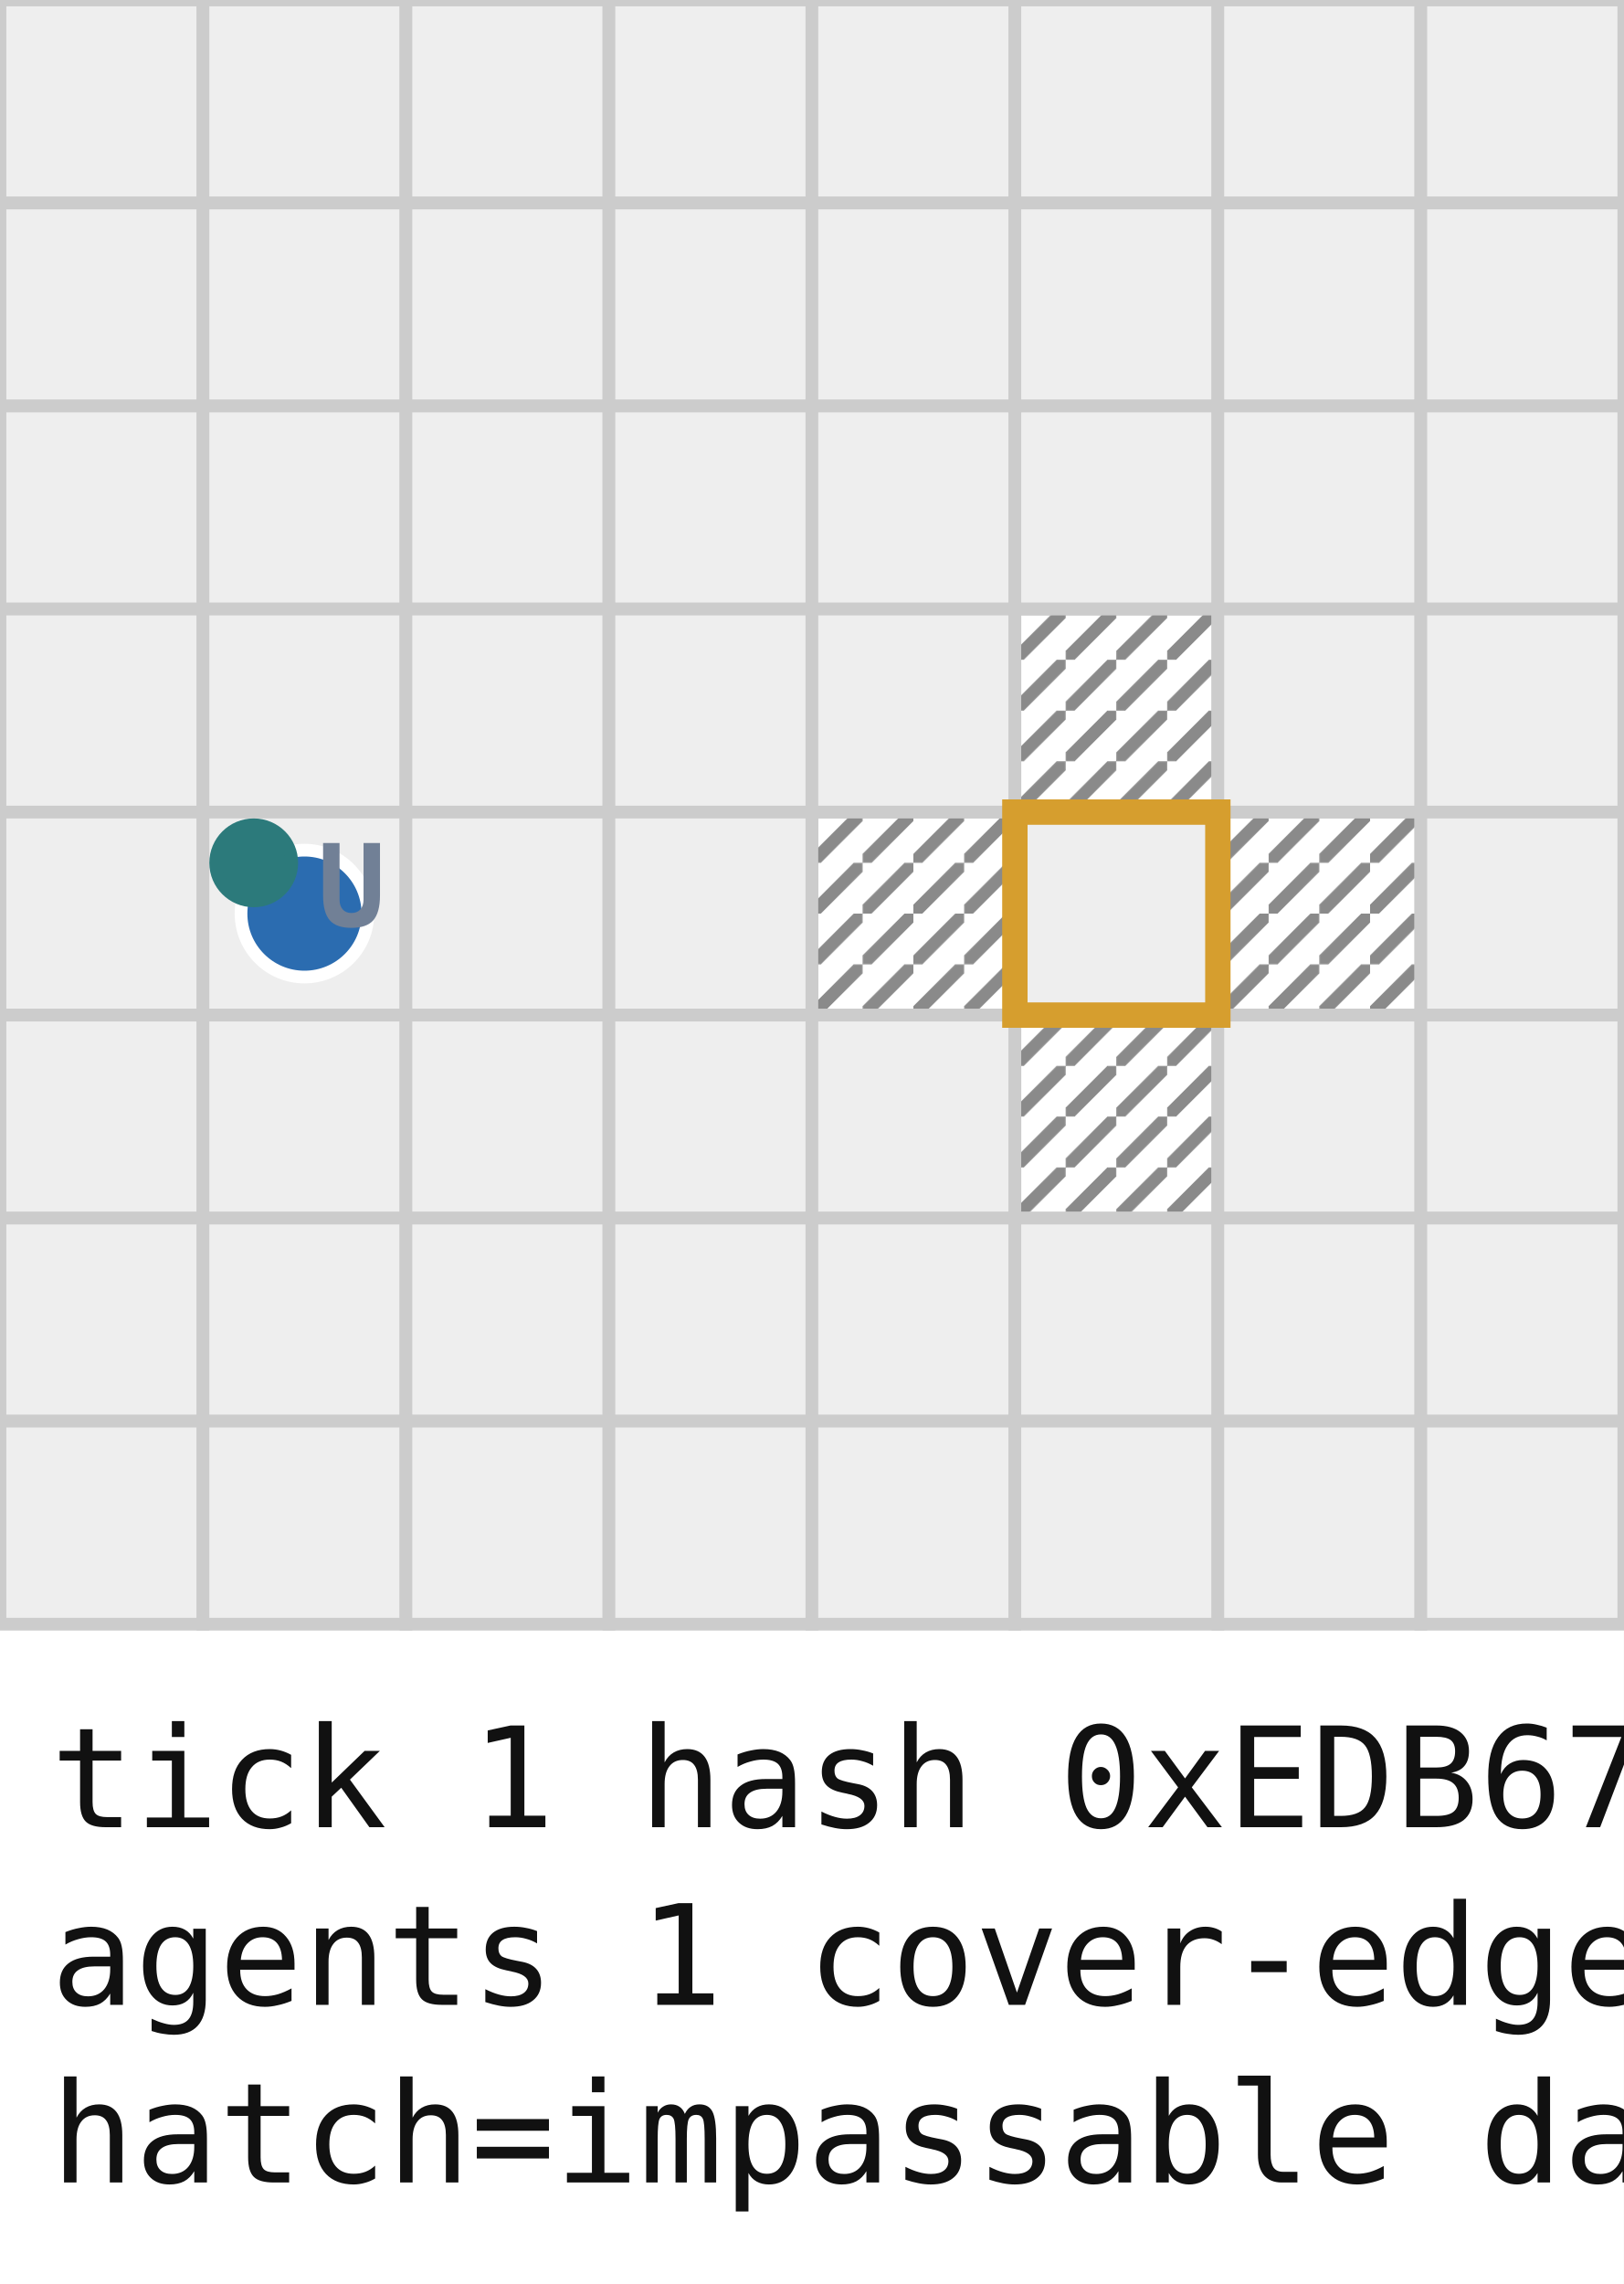
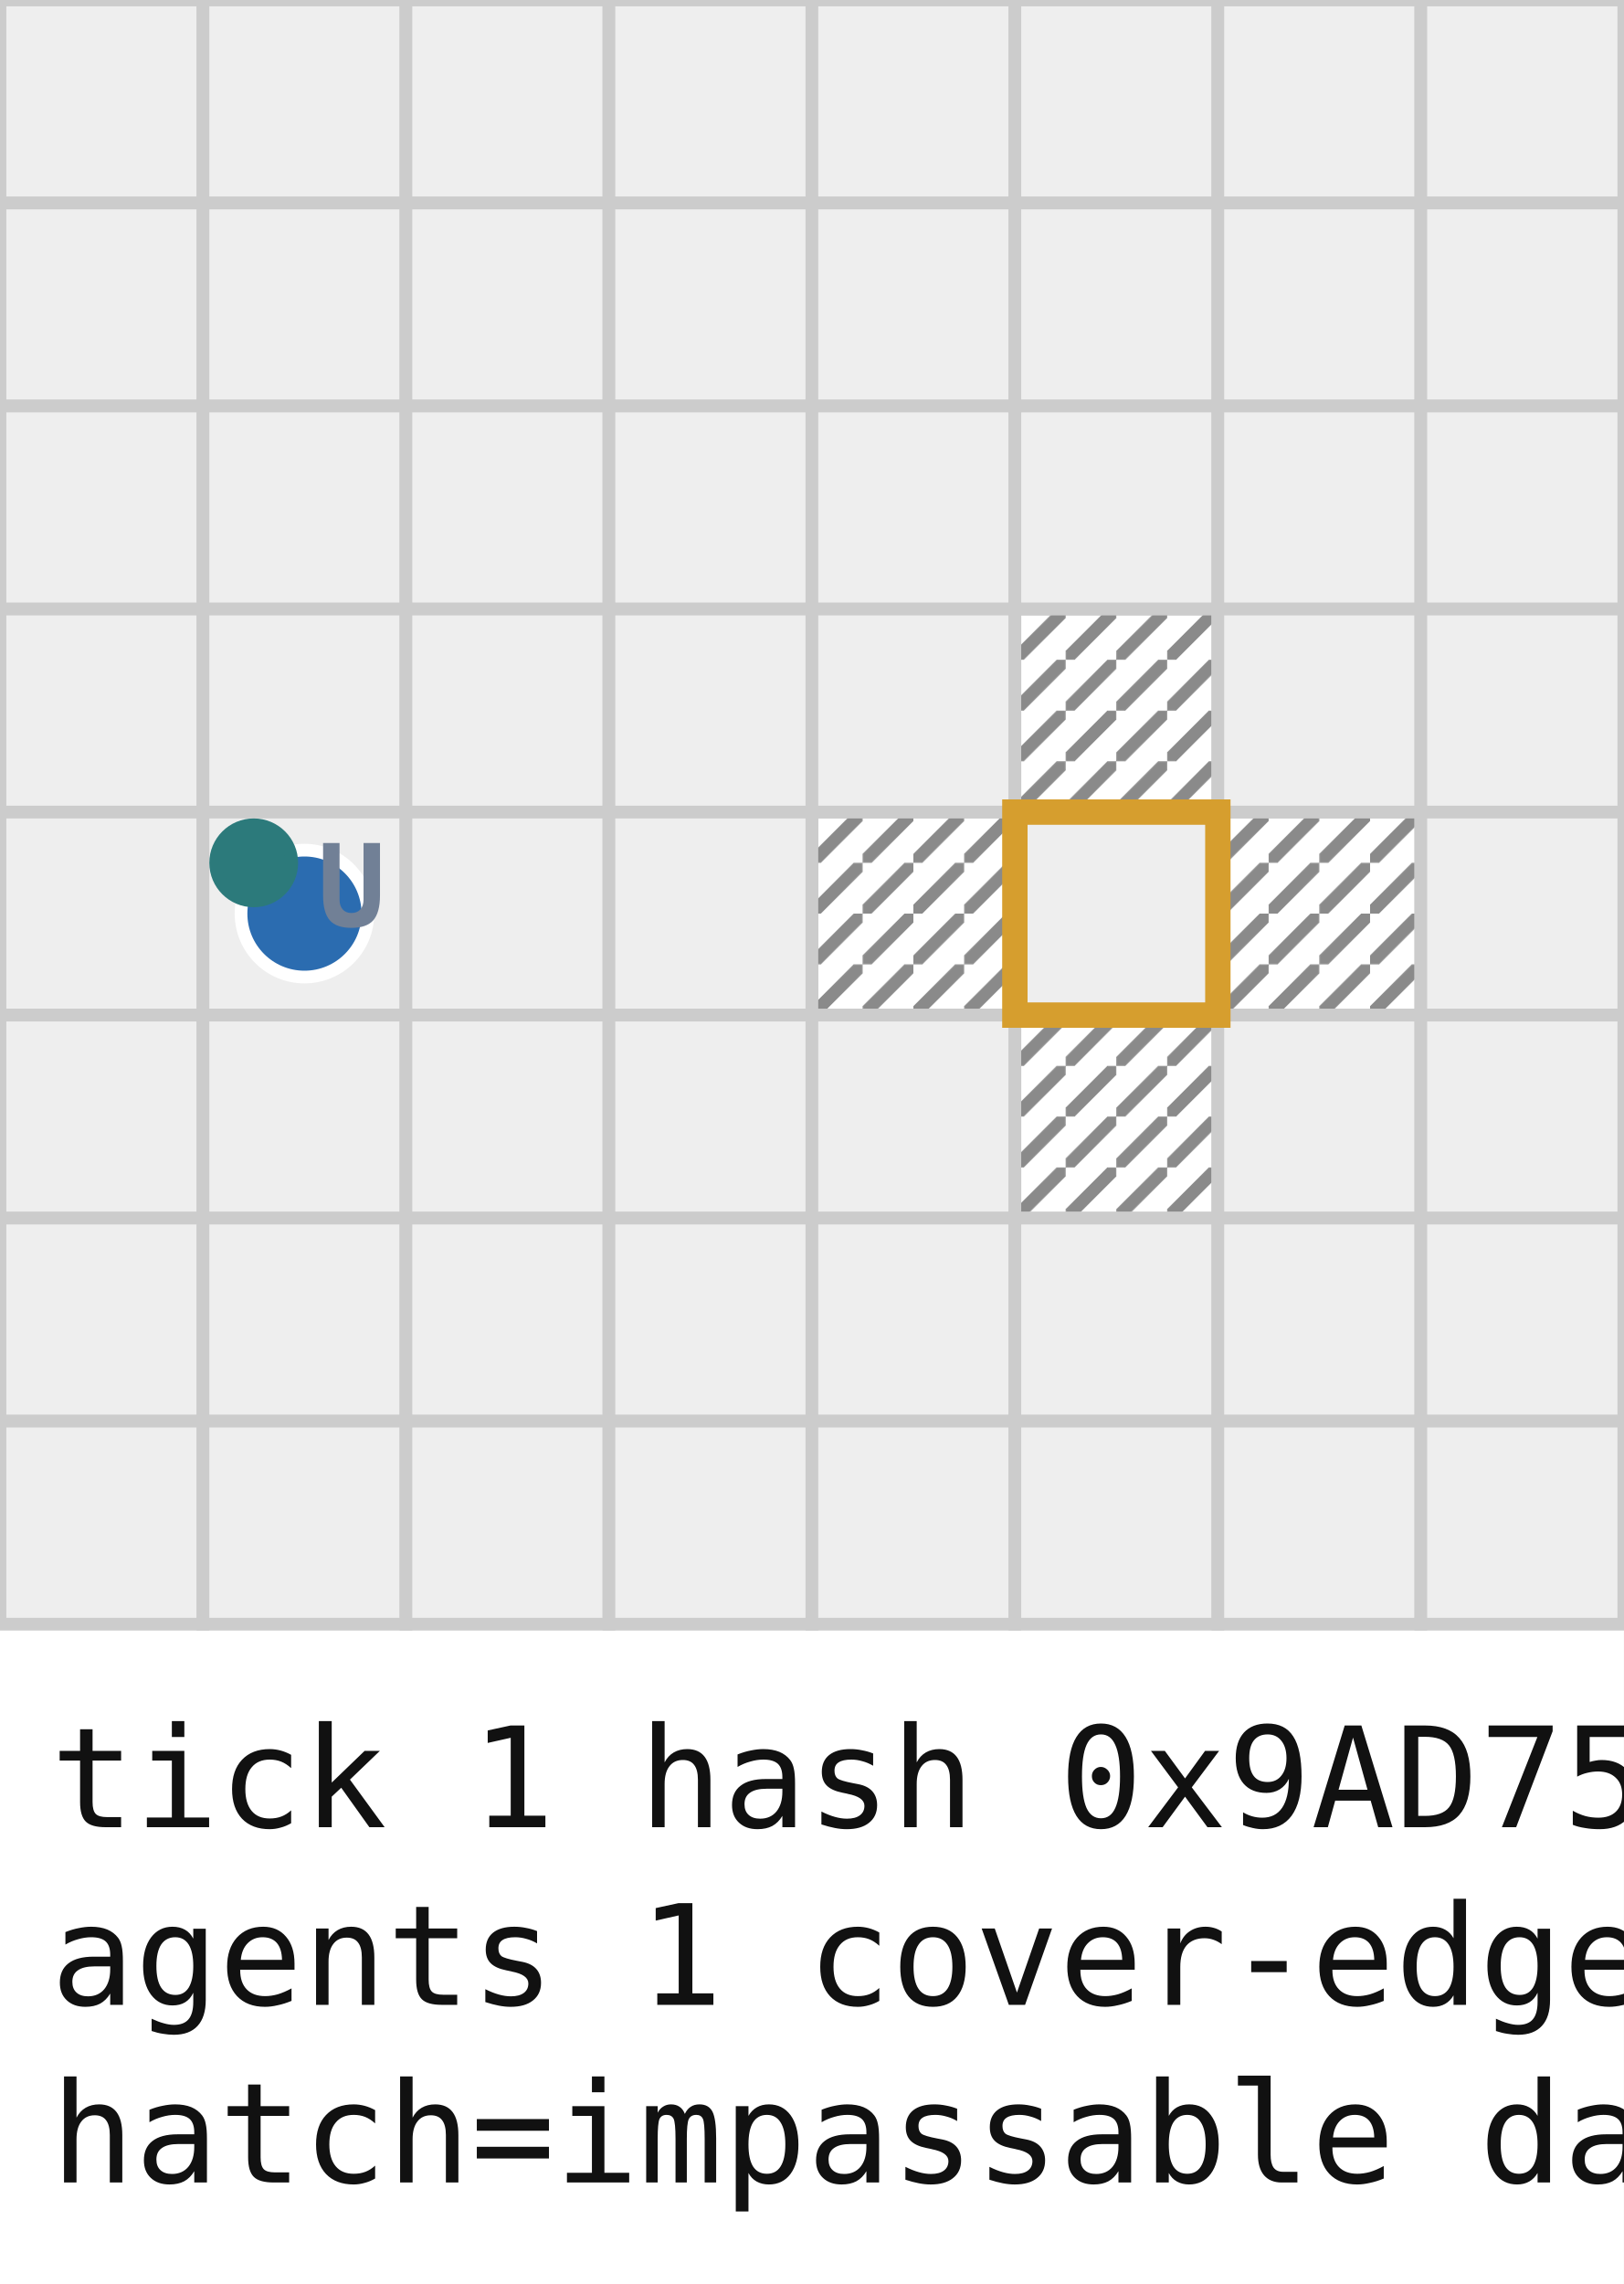
<svg xmlns="http://www.w3.org/2000/svg" width="128" height="180" viewBox="0 0 128 180">
  <defs>
    <pattern id="cw-hatch" width="4" height="4" patternUnits="userSpaceOnUse">
      <path d="M0,4 L4,0" stroke="#8a8a8a" stroke-width="1" />
    </pattern>
  </defs>
  <rect x="0" y="0" width="128" height="180" fill="#ffffff" />
  <rect x="0" y="0" width="16" height="16" fill="rgb(238,238,238)" stroke="#cccccc" stroke-width="1" />
  <rect x="16" y="0" width="16" height="16" fill="rgb(238,238,238)" stroke="#cccccc" stroke-width="1" />
  <rect x="32" y="0" width="16" height="16" fill="rgb(238,238,238)" stroke="#cccccc" stroke-width="1" />
  <rect x="48" y="0" width="16" height="16" fill="rgb(238,238,238)" stroke="#cccccc" stroke-width="1" />
  <rect x="64" y="0" width="16" height="16" fill="rgb(238,238,238)" stroke="#cccccc" stroke-width="1" />
  <rect x="80" y="0" width="16" height="16" fill="rgb(238,238,238)" stroke="#cccccc" stroke-width="1" />
  <rect x="96" y="0" width="16" height="16" fill="rgb(238,238,238)" stroke="#cccccc" stroke-width="1" />
  <rect x="112" y="0" width="16" height="16" fill="rgb(238,238,238)" stroke="#cccccc" stroke-width="1" />
  <rect x="0" y="16" width="16" height="16" fill="rgb(238,238,238)" stroke="#cccccc" stroke-width="1" />
  <rect x="16" y="16" width="16" height="16" fill="rgb(238,238,238)" stroke="#cccccc" stroke-width="1" />
  <rect x="32" y="16" width="16" height="16" fill="rgb(238,238,238)" stroke="#cccccc" stroke-width="1" />
  <rect x="48" y="16" width="16" height="16" fill="rgb(238,238,238)" stroke="#cccccc" stroke-width="1" />
  <rect x="64" y="16" width="16" height="16" fill="rgb(238,238,238)" stroke="#cccccc" stroke-width="1" />
  <rect x="80" y="16" width="16" height="16" fill="rgb(238,238,238)" stroke="#cccccc" stroke-width="1" />
  <rect x="96" y="16" width="16" height="16" fill="rgb(238,238,238)" stroke="#cccccc" stroke-width="1" />
  <rect x="112" y="16" width="16" height="16" fill="rgb(238,238,238)" stroke="#cccccc" stroke-width="1" />
  <rect x="0" y="32" width="16" height="16" fill="rgb(238,238,238)" stroke="#cccccc" stroke-width="1" />
  <rect x="16" y="32" width="16" height="16" fill="rgb(238,238,238)" stroke="#cccccc" stroke-width="1" />
  <rect x="32" y="32" width="16" height="16" fill="rgb(238,238,238)" stroke="#cccccc" stroke-width="1" />
  <rect x="48" y="32" width="16" height="16" fill="rgb(238,238,238)" stroke="#cccccc" stroke-width="1" />
  <rect x="64" y="32" width="16" height="16" fill="rgb(238,238,238)" stroke="#cccccc" stroke-width="1" />
  <rect x="80" y="32" width="16" height="16" fill="rgb(238,238,238)" stroke="#cccccc" stroke-width="1" />
  <rect x="96" y="32" width="16" height="16" fill="rgb(238,238,238)" stroke="#cccccc" stroke-width="1" />
  <rect x="112" y="32" width="16" height="16" fill="rgb(238,238,238)" stroke="#cccccc" stroke-width="1" />
  <rect x="0" y="48" width="16" height="16" fill="rgb(238,238,238)" stroke="#cccccc" stroke-width="1" />
  <rect x="16" y="48" width="16" height="16" fill="rgb(238,238,238)" stroke="#cccccc" stroke-width="1" />
  <rect x="32" y="48" width="16" height="16" fill="rgb(238,238,238)" stroke="#cccccc" stroke-width="1" />
  <rect x="48" y="48" width="16" height="16" fill="rgb(238,238,238)" stroke="#cccccc" stroke-width="1" />
  <rect x="64" y="48" width="16" height="16" fill="rgb(238,238,238)" stroke="#cccccc" stroke-width="1" />
  <rect x="80" y="48" width="16" height="16" fill="url(#cw-hatch)" stroke="#cccccc" stroke-width="1" />
  <rect x="96" y="48" width="16" height="16" fill="rgb(238,238,238)" stroke="#cccccc" stroke-width="1" />
  <rect x="112" y="48" width="16" height="16" fill="rgb(238,238,238)" stroke="#cccccc" stroke-width="1" />
  <rect x="0" y="64" width="16" height="16" fill="rgb(238,238,238)" stroke="#cccccc" stroke-width="1" />
  <rect x="16" y="64" width="16" height="16" fill="rgb(238,238,238)" stroke="#cccccc" stroke-width="1" />
  <rect x="32" y="64" width="16" height="16" fill="rgb(238,238,238)" stroke="#cccccc" stroke-width="1" />
  <rect x="48" y="64" width="16" height="16" fill="rgb(238,238,238)" stroke="#cccccc" stroke-width="1" />
  <rect x="64" y="64" width="16" height="16" fill="url(#cw-hatch)" stroke="#cccccc" stroke-width="1" />
  <rect x="80" y="64" width="16" height="16" fill="rgb(238,238,238)" stroke="#cccccc" stroke-width="1" />
  <rect x="96" y="64" width="16" height="16" fill="url(#cw-hatch)" stroke="#cccccc" stroke-width="1" />
  <rect x="112" y="64" width="16" height="16" fill="rgb(238,238,238)" stroke="#cccccc" stroke-width="1" />
  <rect x="0" y="80" width="16" height="16" fill="rgb(238,238,238)" stroke="#cccccc" stroke-width="1" />
  <rect x="16" y="80" width="16" height="16" fill="rgb(238,238,238)" stroke="#cccccc" stroke-width="1" />
  <rect x="32" y="80" width="16" height="16" fill="rgb(238,238,238)" stroke="#cccccc" stroke-width="1" />
  <rect x="48" y="80" width="16" height="16" fill="rgb(238,238,238)" stroke="#cccccc" stroke-width="1" />
  <rect x="64" y="80" width="16" height="16" fill="rgb(238,238,238)" stroke="#cccccc" stroke-width="1" />
  <rect x="80" y="80" width="16" height="16" fill="url(#cw-hatch)" stroke="#cccccc" stroke-width="1" />
  <rect x="96" y="80" width="16" height="16" fill="rgb(238,238,238)" stroke="#cccccc" stroke-width="1" />
  <rect x="112" y="80" width="16" height="16" fill="rgb(238,238,238)" stroke="#cccccc" stroke-width="1" />
  <rect x="0" y="96" width="16" height="16" fill="rgb(238,238,238)" stroke="#cccccc" stroke-width="1" />
  <rect x="16" y="96" width="16" height="16" fill="rgb(238,238,238)" stroke="#cccccc" stroke-width="1" />
  <rect x="32" y="96" width="16" height="16" fill="rgb(238,238,238)" stroke="#cccccc" stroke-width="1" />
  <rect x="48" y="96" width="16" height="16" fill="rgb(238,238,238)" stroke="#cccccc" stroke-width="1" />
  <rect x="64" y="96" width="16" height="16" fill="rgb(238,238,238)" stroke="#cccccc" stroke-width="1" />
  <rect x="80" y="96" width="16" height="16" fill="rgb(238,238,238)" stroke="#cccccc" stroke-width="1" />
  <rect x="96" y="96" width="16" height="16" fill="rgb(238,238,238)" stroke="#cccccc" stroke-width="1" />
  <rect x="112" y="96" width="16" height="16" fill="rgb(238,238,238)" stroke="#cccccc" stroke-width="1" />
  <rect x="0" y="112" width="16" height="16" fill="rgb(238,238,238)" stroke="#cccccc" stroke-width="1" />
  <rect x="16" y="112" width="16" height="16" fill="rgb(238,238,238)" stroke="#cccccc" stroke-width="1" />
  <rect x="32" y="112" width="16" height="16" fill="rgb(238,238,238)" stroke="#cccccc" stroke-width="1" />
  <rect x="48" y="112" width="16" height="16" fill="rgb(238,238,238)" stroke="#cccccc" stroke-width="1" />
  <rect x="64" y="112" width="16" height="16" fill="rgb(238,238,238)" stroke="#cccccc" stroke-width="1" />
  <rect x="80" y="112" width="16" height="16" fill="rgb(238,238,238)" stroke="#cccccc" stroke-width="1" />
  <rect x="96" y="112" width="16" height="16" fill="rgb(238,238,238)" stroke="#cccccc" stroke-width="1" />
  <rect x="112" y="112" width="16" height="16" fill="rgb(238,238,238)" stroke="#cccccc" stroke-width="1" />
  <rect x="80" y="64" width="16" height="16" fill="none" stroke="#d69e2e" stroke-width="2" />
  <circle cx="24" cy="72" r="5" fill="#2b6cb0" stroke="#ffffff" stroke-width="1" />
  <text x="25" y="73" font-family="monospace" font-size="9" font-weight="bold" fill="#718096">U</text>
  <circle cx="20" cy="68" r="3" fill="#2c7a7b" stroke="#2c7a7b" stroke-width="1" />
-   <text x="4" y="144" font-family="monospace" font-size="11" fill="#111111">tick 1  hash 0xEDB6797FCE7DC1C1  draws 0</text>
+   <text x="4" y="144" font-family="monospace" font-size="11" fill="#111111">tick 1  hash 0x9AD75BA07A1005EA  draws 0</text>
  <text x="4" y="158" font-family="monospace" font-size="11" fill="#111111">agents 1  cover-edges 0  events 2</text>
  <text x="4" y="172" font-family="monospace" font-size="11" fill="#111111">hatch=impassable  dark border=opaque  darker fill=higher elevation  triangle=cover  circle=agent</text>
</svg>
